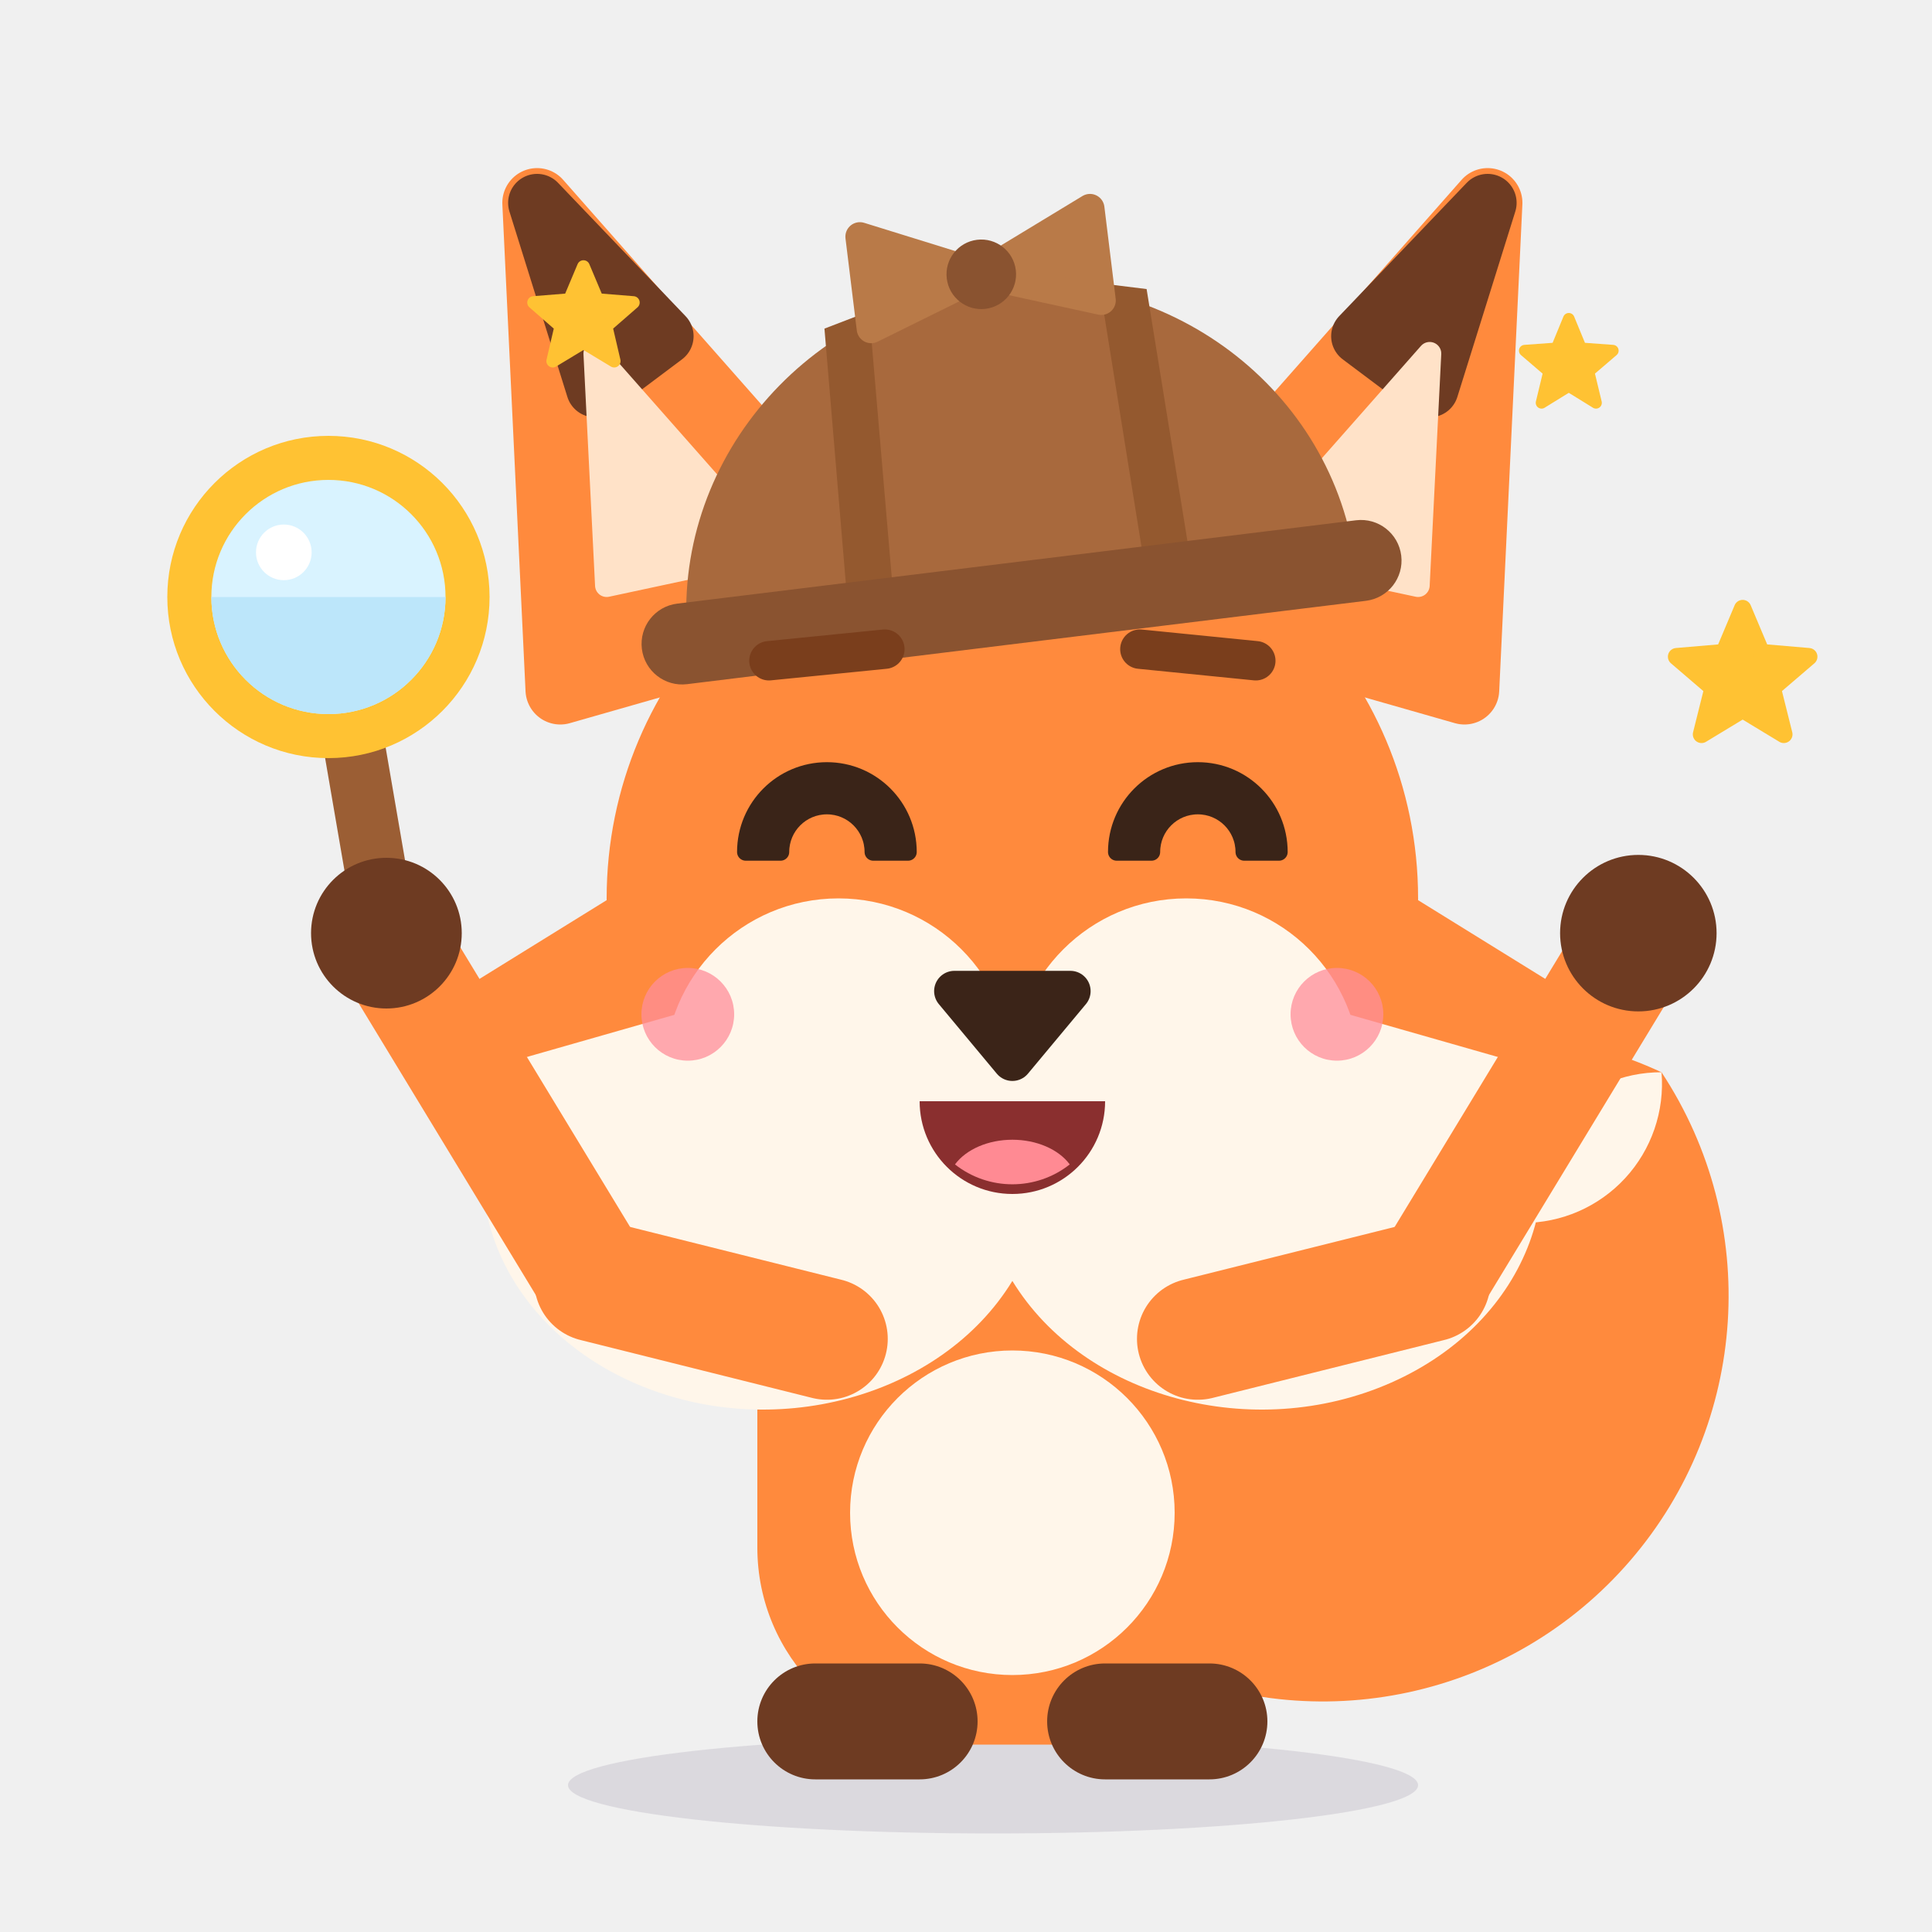
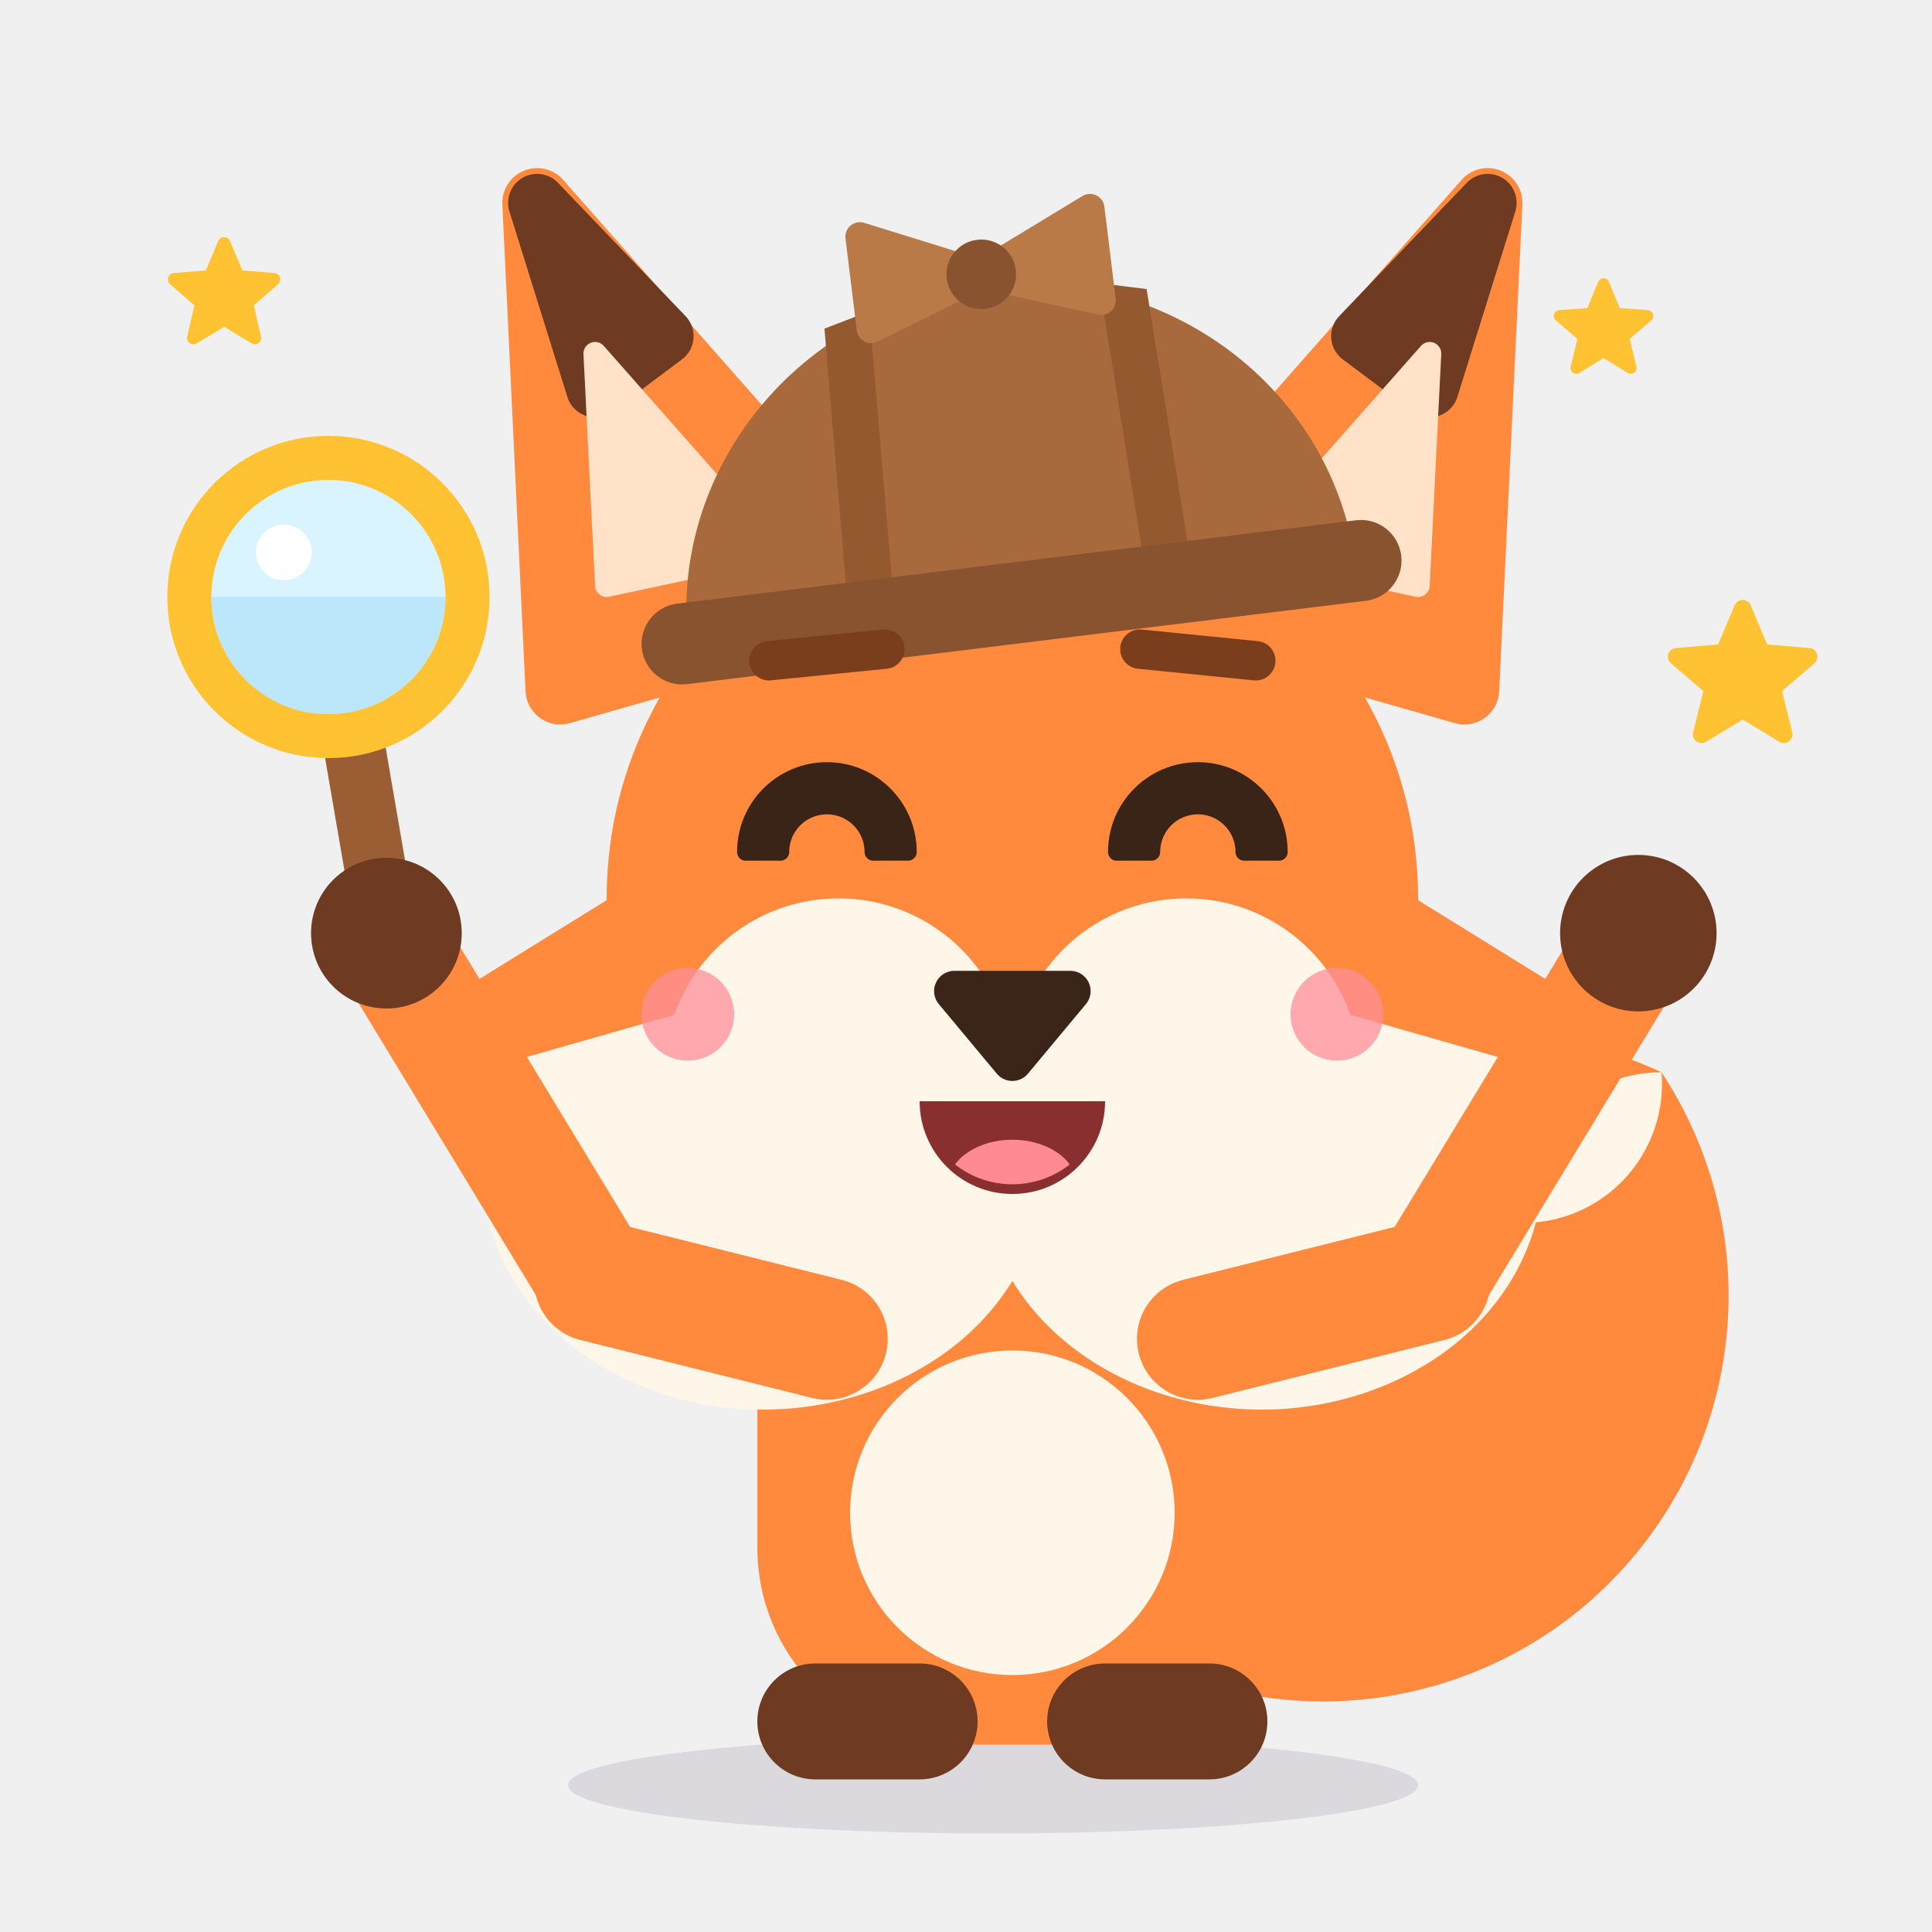
<svg xmlns="http://www.w3.org/2000/svg" width="200" height="200" viewBox="0 0 200 200">
  <ellipse cx="102.8" cy="184.8" rx="44" ry="5" fill="#5A4A70" opacity=".14" />
  <g transform="translate(104.8 114.6) scale(0.6)">
    <path d="M24,96 A70,70 0 0 1 112,-6 A70,70 0 0 1 24,96Z" fill="#FF8A3D" />
    <path d="M88,20 A24,24 0 0 1 112,-6 A24,24 0 0 1 88,20Z" fill="#FFF6EA" />
    <rect x="-44" y="14" width="88" height="96" rx="34" fill="#FF8A3D" />
    <circle cx="0" cy="70" r="28" fill="#FFF6EA" />
    <rect x="-44" y="96" width="38" height="20" rx="10" fill="#6E3B22" />
    <rect x="6" y="96" width="38" height="20" rx="10" fill="#6E3B22" />
    <path d="M-22,-88 L-82,-156 L-78,-72Z" fill="#FF8A3D" stroke="#FF8A3D" stroke-width="12" stroke-linejoin="round" />
    <path d="M-82,-156 L-72,-124 L-60,-133Z" fill="#6E3B22" stroke="#6E3B22" stroke-width="10" stroke-linejoin="round" />
    <path d="M-42,-96 L-72,-130 L-70,-90Z" fill="#FFE2C8" stroke="#FFE2C8" stroke-width="4" stroke-linejoin="round" />
    <path d="M-60,-36 L-102,-10 L-58,18Z" fill="#FF8A3D" stroke="#FF8A3D" stroke-width="10" stroke-linejoin="round" />
    <path d="M22,-88 L82,-156 L78,-72Z" fill="#FF8A3D" stroke="#FF8A3D" stroke-width="12" stroke-linejoin="round" />
    <path d="M82,-156 L72,-124 L60,-133Z" fill="#6E3B22" stroke="#6E3B22" stroke-width="10" stroke-linejoin="round" />
    <path d="M42,-96 L72,-130 L70,-90Z" fill="#FFE2C8" stroke="#FFE2C8" stroke-width="4" stroke-linejoin="round" />
    <path d="M60,-36 L102,-10 L58,18Z" fill="#FF8A3D" stroke="#FF8A3D" stroke-width="10" stroke-linejoin="round" />
    <circle cx="0" cy="-36" r="70" fill="#FF8A3D" />
    <path d="M-86,-8 A40,34 0 0 0 0,30 A40,34 0 0 0 86,-8 L58,-16 A34,30 0 0 1 0,-14 A34,30 0 0 1 -58,-16Z" fill="#FFF6EA" />
    <circle cx="-30" cy="-6" r="30" fill="#FFF6EA" />
    <circle cx="30" cy="-6" r="30" fill="#FFF6EA" />
    <g transform="rotate(-7 0 -100)">
      <path d="M-58,-86 A58,56 0 0 1 58,-86Z" fill="#A8693D" />
      <path d="M-28,-138 L-30,-86 L-22,-86 L-20,-140Z" fill="#94592F" />
      <path d="M28,-138 L30,-86 L22,-86 L20,-140Z" fill="#94592F" />
      <rect x="-66" y="-94" width="132" height="14" rx="7" fill="#8A5330" />
      <path d="M0,-144 L-20,-153 L-20,-137Z" fill="#B97A48" stroke="#B97A48" stroke-width="5" stroke-linejoin="round" />
      <path d="M0,-144 L20,-153 L20,-137Z" fill="#B97A48" stroke="#B97A48" stroke-width="5" stroke-linejoin="round" />
      <circle cx="0" cy="-144" r="6" fill="#8A5330" />
    </g>
    <path d="M-46,-44 A14,14 0 0 1 -18,-44 L-24,-44 A8,8 0 0 0 -40,-44Z" fill="#3A2418" stroke="#3A2418" stroke-width="3" stroke-linejoin="round" />
    <path d="M18,-44 A14,14 0 0 1 46,-44 L40,-44 A8,8 0 0 0 24,-44Z" fill="#3A2418" stroke="#3A2418" stroke-width="3" stroke-linejoin="round" />
    <path d="M-42,-77 L-22,-79" fill="none" stroke="#7A3E1C" stroke-width="6.8" stroke-linecap="round" />
    <path d="M22,-79 L42,-77" fill="none" stroke="#7A3E1C" stroke-width="6.8" stroke-linecap="round" />
    <circle cx="-56" cy="-16" r="8" fill="#FF8E9A" opacity=".75" />
    <circle cx="56" cy="-16" r="8" fill="#FF8E9A" opacity=".75" />
    <path d="M-16,-1 A16,16 0 0 0 16,-1Z" fill="#8A2F2F" />
    <path d="M-9.9,9.9 A11.2,8.0 0 0 1 9.9,9.9 A16,16 0 0 1 -9.9,9.9Z" fill="#FF8A93" />
    <path d="M-10,-20 L10,-20 L0,-8Z" fill="#3B2418" stroke="#3B2418" stroke-width="7" stroke-linejoin="round" />
    <path d="M-32,40 L-72,30" fill="none" stroke="#FF8A3D" stroke-width="21" stroke-linecap="round" />
    <path d="M-72,30 L-106,-26" fill="none" stroke="#FF8A3D" stroke-width="20" stroke-linecap="round" />
    <path d="M-113.9,-64.3 L-108,-30" fill="none" stroke="#9B5E34" stroke-width="10.6" stroke-linecap="round" />
    <circle cx="-118" cy="-88" r="27.8" fill="#FFC233" />
    <circle cx="-118" cy="-88" r="20.2" fill="#D9F3FF" />
    <path d="M-138.2,-88 A20.2,20.2 0 0 0 -97.8,-88Z" fill="#BCE6FA" />
    <circle cx="-125.7" cy="-95.7" r="4.8" fill="#FFFFFF" />
    <circle cx="-108" cy="-30" r="13" fill="#6E3B22" />
    <path d="M32,40 L72,30" fill="none" stroke="#FF8A3D" stroke-width="21" stroke-linecap="round" />
    <path d="M72,30 L106,-26" fill="none" stroke="#FF8A3D" stroke-width="20" stroke-linecap="round" />
    <circle cx="108" cy="-30" r="13.5" fill="#6E3B22" />
    <path d="M126,-86 L129.2,-78.4 L137.4,-77.7 L131.1,-72.3 L133.1,-64.3 L126,-68.6 L118.9,-64.3 L120.9,-72.3 L114.6,-77.7 L122.8,-78.4Z" fill="#FFC233" stroke="#FFC233" stroke-width="3" stroke-linejoin="round" />
-     <path d="M-74,-145 L-71.6,-139.3 L-65.4,-138.8 L-70.1,-134.7 L-68.7,-128.7 L-74,-131.9 L-79.3,-128.7 L-77.9,-134.7 L-82.6,-138.8 L-76.4,-139.3Z" fill="#FFC233" stroke="#FFC233" stroke-width="2.2" stroke-linejoin="round" />
-     <path d="M96,-136 L98.1,-130.9 L103.6,-130.5 L99.4,-126.9 L100.7,-121.5 L96,-124.4 L91.3,-121.5 L92.6,-126.9 L88.4,-130.5 L93.9,-130.9Z" fill="#FFC233" stroke="#FFC233" stroke-width="2" stroke-linejoin="round" />
+     <path d="M-136,-149 L-133.6,-143.3 L-127.4,-142.8 L-132.1,-138.7 L-130.7,-132.7 L-136,-135.9 L-141.3,-132.7 L-139.9,-138.7 L-144.6,-142.8 L-138.4,-143.3Z" fill="#FFC233" stroke="#FFC233" stroke-width="2.2" stroke-linejoin="round" />
+     <path d="M102,-142 L104.1,-136.9 L109.6,-136.5 L105.4,-132.9 L106.7,-127.5 L102,-130.4 L97.3,-127.5 L98.6,-132.9 L94.4,-136.5 L99.9,-136.9Z" fill="#FFC233" stroke="#FFC233" stroke-width="2" stroke-linejoin="round" />
  </g>
</svg>
